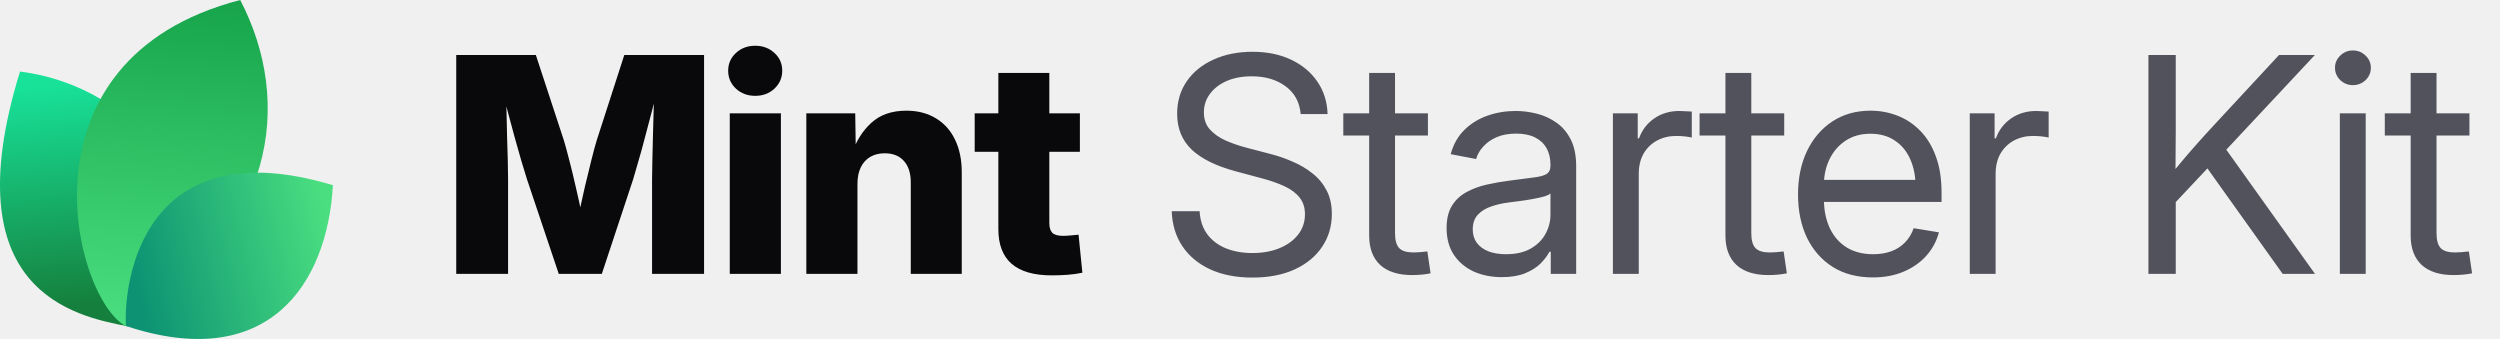
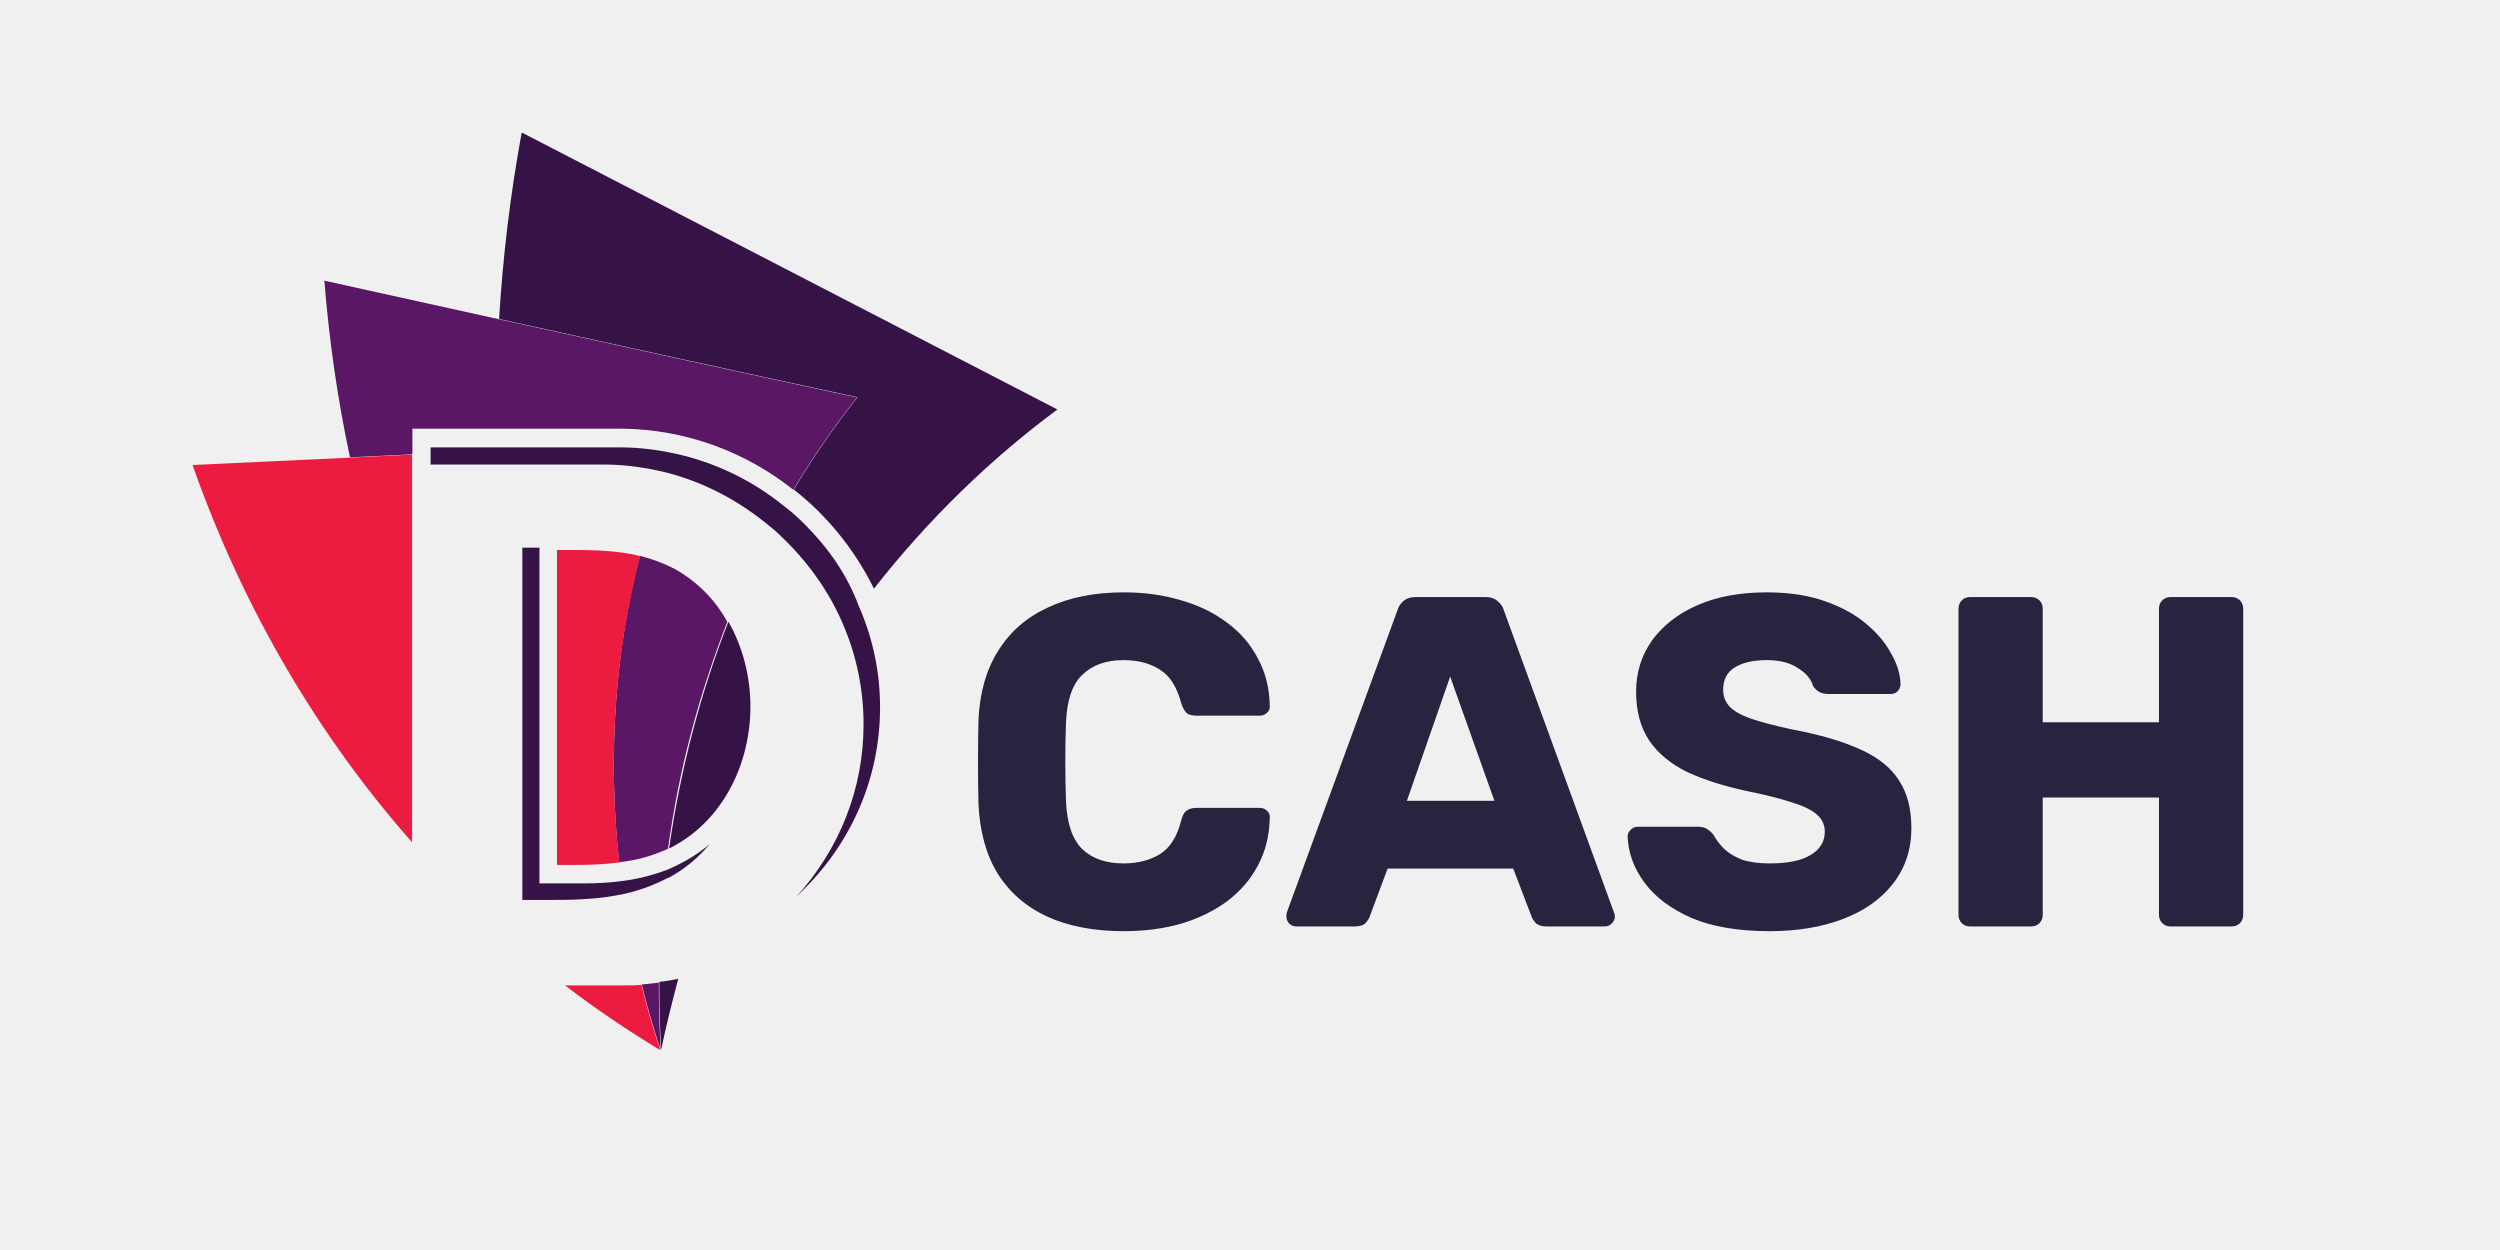
- <svg xmlns="http://www.w3.org/2000/svg" width="177" height="24" viewBox="0 0 177 24" fill="none">
-   <path d="M9.061 23.108C5.268 22.377 -3.391 20.627 1.417 5.064C9.634 6.099 16.973 14.064 9.061 23.108Z" fill="url(#paint0_linear_17557_2020)" />
-   <path d="M8.919 23.094C5.276 21.222 0.784 4.209 17.007 0C20.757 7.193 19.621 16.545 8.919 23.094Z" fill="url(#paint1_linear_17557_2020)" />
-   <path d="M8.914 23.079C8.735 19.882 10.159 9.085 23.57 13.111C23.181 20.123 18.984 26.418 8.914 23.079Z" fill="url(#paint2_linear_17557_2020)" />
-   <path d="M32.301 19.392V3.894H37.938L39.925 9.948C40.036 10.315 40.164 10.787 40.31 11.362C40.462 11.938 40.611 12.552 40.757 13.204C40.91 13.855 41.048 14.483 41.173 15.086C41.305 15.682 41.412 16.192 41.495 16.615H40.695C40.771 16.192 40.871 15.682 40.996 15.086C41.128 14.49 41.267 13.866 41.412 13.214C41.565 12.562 41.714 11.948 41.86 11.373C42.005 10.79 42.133 10.315 42.244 9.948L44.2 3.894H49.848V19.392H46.166V12.704C46.166 12.357 46.173 11.917 46.187 11.383C46.2 10.849 46.214 10.27 46.228 9.646C46.249 9.022 46.266 8.391 46.28 7.753C46.301 7.115 46.311 6.519 46.311 5.964H46.623C46.485 6.561 46.332 7.181 46.166 7.826C45.999 8.471 45.833 9.102 45.666 9.719C45.507 10.336 45.351 10.901 45.198 11.414C45.053 11.928 44.928 12.357 44.824 12.704L42.608 19.392H39.561L37.314 12.704C37.203 12.357 37.072 11.928 36.919 11.414C36.773 10.901 36.614 10.34 36.441 9.729C36.274 9.112 36.104 8.481 35.931 7.836C35.764 7.192 35.608 6.567 35.463 5.964H35.827C35.834 6.512 35.844 7.105 35.858 7.743C35.872 8.374 35.886 9.005 35.9 9.636C35.92 10.26 35.938 10.839 35.952 11.373C35.965 11.907 35.972 12.351 35.972 12.704V19.392H32.301ZM51.668 19.392V8.024H55.288V19.392H51.668ZM53.468 6.786C52.927 6.786 52.473 6.616 52.105 6.276C51.738 5.93 51.554 5.507 51.554 5.007C51.554 4.508 51.738 4.088 52.105 3.749C52.473 3.409 52.927 3.239 53.468 3.239C54.009 3.239 54.463 3.409 54.83 3.749C55.198 4.082 55.382 4.501 55.382 5.007C55.382 5.507 55.198 5.93 54.83 6.276C54.463 6.616 54.009 6.786 53.468 6.786ZM60.708 13.027V19.392H57.088V8.024H60.551L60.593 10.967H60.281C60.593 10.024 61.061 9.268 61.685 8.7C62.309 8.124 63.138 7.836 64.171 7.836C64.975 7.836 65.672 8.017 66.262 8.377C66.851 8.731 67.302 9.234 67.614 9.885C67.933 10.537 68.092 11.307 68.092 12.194V19.392H64.483V12.912C64.483 12.26 64.32 11.754 63.994 11.394C63.675 11.033 63.221 10.853 62.632 10.853C62.25 10.853 61.914 10.936 61.623 11.102C61.332 11.269 61.106 11.515 60.947 11.841C60.787 12.16 60.708 12.555 60.708 13.027ZM76.456 8.024V10.749H69.008V8.024H76.456ZM70.683 5.163H74.292V15.783C74.292 16.102 74.361 16.334 74.5 16.48C74.646 16.625 74.899 16.698 75.259 16.698C75.405 16.698 75.596 16.688 75.831 16.667C76.074 16.646 76.251 16.629 76.362 16.615L76.632 19.309C76.313 19.378 75.963 19.427 75.582 19.455C75.207 19.482 74.836 19.496 74.469 19.496C73.2 19.496 72.25 19.222 71.619 18.674C70.995 18.127 70.683 17.308 70.683 16.22V5.163Z" fill="#09090B" />
-   <path d="M88.667 19.652C87.523 19.652 86.528 19.458 85.682 19.07C84.843 18.681 84.188 18.137 83.716 17.437C83.245 16.736 82.992 15.908 82.957 14.951H84.933C84.968 15.596 85.148 16.14 85.474 16.584C85.8 17.021 86.24 17.354 86.795 17.582C87.35 17.804 87.974 17.915 88.667 17.915C89.388 17.915 90.026 17.801 90.581 17.572C91.143 17.343 91.583 17.024 91.902 16.615C92.228 16.199 92.391 15.717 92.391 15.169C92.391 14.698 92.266 14.306 92.017 13.994C91.767 13.675 91.413 13.408 90.956 13.193C90.498 12.978 89.954 12.787 89.323 12.621L87.502 12.132C86.123 11.765 85.082 11.255 84.382 10.603C83.689 9.944 83.342 9.095 83.342 8.055C83.342 7.174 83.571 6.404 84.028 5.746C84.486 5.087 85.117 4.577 85.921 4.217C86.726 3.849 87.645 3.666 88.678 3.666C89.718 3.666 90.63 3.853 91.413 4.227C92.204 4.602 92.824 5.122 93.275 5.787C93.726 6.446 93.965 7.209 93.993 8.076H92.089C92.013 7.23 91.656 6.574 91.018 6.11C90.387 5.638 89.586 5.403 88.615 5.403C87.95 5.403 87.36 5.513 86.847 5.735C86.341 5.957 85.946 6.262 85.661 6.651C85.377 7.032 85.235 7.469 85.235 7.961C85.235 8.447 85.377 8.849 85.661 9.168C85.946 9.48 86.317 9.74 86.774 9.948C87.232 10.149 87.724 10.319 88.251 10.457L89.884 10.884C90.439 11.023 90.977 11.206 91.496 11.435C92.023 11.657 92.495 11.934 92.911 12.267C93.334 12.593 93.67 12.995 93.92 13.474C94.17 13.945 94.294 14.504 94.294 15.149C94.294 16.015 94.066 16.788 93.608 17.468C93.157 18.148 92.512 18.681 91.673 19.07C90.834 19.458 89.832 19.652 88.667 19.652ZM101.097 8.024V9.594H95.106V8.024H101.097ZM96.937 5.163H98.767V16.521C98.767 17 98.865 17.347 99.059 17.562C99.26 17.77 99.6 17.874 100.078 17.874C100.21 17.874 100.366 17.867 100.546 17.853C100.733 17.832 100.903 17.815 101.056 17.801L101.285 19.351C101.097 19.392 100.886 19.423 100.65 19.444C100.414 19.465 100.189 19.475 99.974 19.475C98.996 19.475 98.244 19.236 97.717 18.758C97.197 18.272 96.937 17.579 96.937 16.677V5.163ZM106.33 19.621C105.595 19.621 104.932 19.489 104.343 19.226C103.754 18.955 103.285 18.564 102.939 18.05C102.592 17.53 102.419 16.896 102.419 16.147C102.419 15.495 102.547 14.965 102.804 14.556C103.06 14.146 103.403 13.828 103.833 13.599C104.263 13.363 104.742 13.186 105.269 13.068C105.796 12.95 106.333 12.857 106.881 12.787C107.574 12.69 108.132 12.617 108.555 12.569C108.978 12.52 109.287 12.441 109.481 12.33C109.675 12.212 109.772 12.014 109.772 11.737V11.654C109.772 11.203 109.679 10.815 109.492 10.489C109.311 10.163 109.041 9.91 108.68 9.729C108.32 9.549 107.872 9.459 107.338 9.459C106.805 9.459 106.34 9.546 105.945 9.719C105.556 9.892 105.241 10.118 104.998 10.395C104.755 10.665 104.593 10.953 104.509 11.258L102.71 10.915C102.897 10.222 103.22 9.65 103.677 9.199C104.135 8.748 104.679 8.412 105.31 8.19C105.941 7.968 106.607 7.857 107.307 7.857C107.8 7.857 108.295 7.92 108.795 8.044C109.301 8.169 109.765 8.381 110.188 8.679C110.611 8.97 110.951 9.369 111.208 9.875C111.464 10.374 111.593 11.005 111.593 11.768V19.392H109.793V17.822H109.7C109.568 18.085 109.363 18.359 109.086 18.643C108.809 18.921 108.444 19.153 107.994 19.34C107.543 19.527 106.988 19.621 106.33 19.621ZM106.621 17.998C107.321 17.998 107.904 17.867 108.368 17.603C108.84 17.333 109.19 16.986 109.419 16.563C109.654 16.133 109.772 15.682 109.772 15.211V13.692C109.703 13.769 109.554 13.841 109.325 13.911C109.096 13.973 108.829 14.032 108.524 14.088C108.226 14.143 107.921 14.192 107.609 14.233C107.304 14.275 107.033 14.309 106.798 14.337C106.354 14.393 105.938 14.49 105.549 14.628C105.168 14.76 104.86 14.954 104.624 15.211C104.388 15.467 104.27 15.811 104.27 16.241C104.27 16.615 104.367 16.934 104.561 17.198C104.762 17.461 105.04 17.662 105.393 17.801C105.747 17.933 106.156 17.998 106.621 17.998ZM114.193 19.392V8.024H115.951V9.792H116.045C116.253 9.209 116.61 8.741 117.116 8.388C117.622 8.034 118.219 7.857 118.905 7.857C119.058 7.857 119.217 7.864 119.384 7.878C119.55 7.885 119.682 7.892 119.779 7.899V9.74C119.716 9.719 119.578 9.695 119.363 9.667C119.155 9.639 118.922 9.625 118.666 9.625C118.174 9.625 117.726 9.733 117.324 9.948C116.922 10.163 116.603 10.471 116.367 10.874C116.138 11.276 116.024 11.758 116.024 12.319V19.392H114.193ZM126.322 8.024V9.594H120.33V8.024H126.322ZM122.161 5.163H123.992V16.521C123.992 17 124.089 17.347 124.283 17.562C124.484 17.77 124.824 17.874 125.302 17.874C125.434 17.874 125.59 17.867 125.77 17.853C125.958 17.832 126.127 17.815 126.28 17.801L126.509 19.351C126.322 19.392 126.11 19.423 125.874 19.444C125.639 19.465 125.413 19.475 125.198 19.475C124.221 19.475 123.468 19.236 122.941 18.758C122.421 18.272 122.161 17.579 122.161 16.677V5.163ZM132.604 19.642C131.502 19.642 130.555 19.396 129.765 18.903C128.974 18.404 128.364 17.714 127.934 16.834C127.511 15.946 127.3 14.927 127.3 13.775C127.3 12.611 127.511 11.584 127.934 10.697C128.364 9.802 128.964 9.102 129.734 8.596C130.51 8.089 131.408 7.836 132.428 7.836C133.1 7.836 133.738 7.954 134.341 8.19C134.952 8.426 135.489 8.783 135.954 9.261C136.425 9.74 136.793 10.343 137.056 11.071C137.327 11.792 137.462 12.645 137.462 13.63V14.296H128.433V12.735H136.463L135.631 13.297C135.631 12.541 135.506 11.876 135.257 11.3C135.007 10.725 134.643 10.277 134.165 9.958C133.686 9.632 133.107 9.469 132.428 9.469C131.748 9.469 131.162 9.632 130.67 9.958C130.177 10.284 129.796 10.725 129.526 11.279C129.262 11.827 129.13 12.441 129.13 13.12V14.046C129.13 14.864 129.273 15.572 129.557 16.168C129.841 16.757 130.243 17.211 130.763 17.53C131.283 17.842 131.901 17.998 132.615 17.998C133.093 17.998 133.523 17.929 133.905 17.79C134.293 17.645 134.619 17.433 134.882 17.156C135.153 16.879 135.354 16.546 135.486 16.157L137.275 16.449C137.108 17.08 136.81 17.634 136.38 18.113C135.95 18.591 135.413 18.966 134.768 19.236C134.123 19.507 133.402 19.642 132.604 19.642ZM139.459 19.392V8.024H141.217V9.792H141.311C141.519 9.209 141.876 8.741 142.382 8.388C142.888 8.034 143.485 7.857 144.171 7.857C144.324 7.857 144.483 7.864 144.649 7.878C144.816 7.885 144.948 7.892 145.045 7.899V9.74C144.982 9.719 144.844 9.695 144.629 9.667C144.421 9.639 144.188 9.625 143.932 9.625C143.439 9.625 142.992 9.733 142.59 9.948C142.188 10.163 141.869 10.471 141.633 10.874C141.404 11.276 141.29 11.758 141.29 12.319V19.392H139.459ZM153.429 14.961V12.715C153.783 12.257 154.136 11.82 154.49 11.404C154.844 10.981 155.204 10.565 155.572 10.156C155.939 9.74 156.314 9.327 156.695 8.918L161.355 3.894H163.893L157.277 10.967H157.184L153.429 14.961ZM152.108 19.392V3.894H154.043V9.241L154.022 12.559L154.043 13.505V19.392H152.108ZM161.615 19.392L155.967 11.477L157.173 9.969L163.903 19.392H161.615ZM165.661 19.392V8.024H167.492V19.392H165.661ZM166.587 6.027C166.24 6.027 165.942 5.909 165.692 5.673C165.443 5.43 165.318 5.139 165.318 4.799C165.318 4.459 165.443 4.172 165.692 3.936C165.942 3.693 166.24 3.572 166.587 3.572C166.934 3.572 167.232 3.693 167.482 3.936C167.731 4.172 167.856 4.459 167.856 4.799C167.856 5.139 167.731 5.43 167.482 5.673C167.232 5.909 166.934 6.027 166.587 6.027ZM174.836 8.024V9.594H168.844V8.024H174.836ZM170.675 5.163H172.506V16.521C172.506 17 172.603 17.347 172.797 17.562C172.998 17.77 173.338 17.874 173.816 17.874C173.948 17.874 174.104 17.867 174.284 17.853C174.472 17.832 174.641 17.815 174.794 17.801L175.023 19.351C174.836 19.392 174.624 19.423 174.388 19.444C174.153 19.465 173.927 19.475 173.712 19.475C172.735 19.475 171.982 19.236 171.455 18.758C170.935 18.272 170.675 17.579 170.675 16.677V5.163Z" fill="#52525C" />
+ <svg xmlns="http://www.w3.org/2000/svg" width="170" height="85" viewBox="0 0 170 85" fill="none">
+   <g clip-path="url(#clip0_572_5966)">
+     <mask id="mask0_572_5966" style="mask-type:luminance" maskUnits="userSpaceOnUse" x="13" y="9" width="64" height="125">
+       <path d="M13.115 133.771H76.025V9.023H13.115V133.771Z" fill="white" />
+     </mask>
+     <g mask="url(#mask0_572_5966)">
+       <path d="M43.636 66.946C44.01 68.443 44.426 69.898 44.925 71.395C44.842 69.857 44.8 68.318 44.8 66.821C44.426 66.863 44.052 66.905 43.636 66.946ZM33.906 21.704C29.955 20.831 26.005 19.958 22.055 19.085C22.387 23.201 22.97 27.235 23.801 31.102C25.215 31.019 26.629 30.977 28.043 30.894V29.148C29.955 29.148 31.868 29.148 33.781 29.148C36.609 29.148 39.436 29.148 42.264 29.148C46.63 29.189 50.705 30.728 53.949 33.306C55.279 31.061 56.734 28.981 58.273 27.027C50.164 25.28 42.014 23.492 33.906 21.704ZM45.923 38.712C45.133 38.296 44.343 38.005 43.511 37.797C41.848 44.2 41.307 51.27 42.097 58.63C43.262 58.505 44.343 58.214 45.424 57.715C46.172 52.226 47.586 47.07 49.458 42.288C48.667 40.832 47.462 39.585 45.923 38.712Z" fill="#591765" />
+     </g>
+     <mask id="mask1_572_5966" style="mask-type:luminance" maskUnits="userSpaceOnUse" x="13" y="9" width="64" height="125">
+       <path d="M13.092 133.788H76.002V9.041H13.092V133.788Z" fill="white" />
+     </mask>
+     <g mask="url(#mask1_572_5966)">
+       <path d="M23.779 31.12C25.192 31.037 26.606 30.995 28.02 30.912V45.133V57.275C21.782 50.206 16.585 41.557 13.092 31.619C16.668 31.452 20.202 31.286 23.779 31.12ZM44.902 71.413C44.403 69.916 43.988 68.461 43.613 66.964C43.281 67.005 42.948 67.005 42.615 67.005C42.491 67.005 42.366 67.005 42.2 67.005C41.784 67.005 41.368 67.005 40.952 67.005C40.12 67.005 39.289 67.005 38.416 67.005C40.536 68.627 42.699 70.082 44.902 71.413ZM42.116 58.647C41.285 51.287 41.867 44.218 43.53 37.814C41.701 37.357 39.788 37.399 37.875 37.399V54.863V58.814C38.332 58.814 38.748 58.814 39.206 58.814C40.162 58.814 41.16 58.772 42.116 58.647Z" fill="#EC1C41" />
+     </g>
+     <mask id="mask2_572_5966" style="mask-type:luminance" maskUnits="userSpaceOnUse" x="13" y="9" width="64" height="125">
+       <path d="M13.148 133.754H76.059V9.006H13.148V133.754Z" fill="white" />
+     </mask>
+     <g mask="url(#mask2_572_5966)">
+       <path d="M45.498 57.701C45.665 57.618 45.831 57.535 45.956 57.452C49.282 55.581 51.029 51.797 51.029 48.054C51.029 46.058 50.53 44.02 49.532 42.274C47.661 47.056 46.288 52.212 45.498 57.701ZM44.958 71.382C45.291 69.76 45.706 68.138 46.122 66.558C45.706 66.641 45.291 66.725 44.833 66.766C44.833 68.305 44.875 69.843 44.958 71.382ZM35.477 9.008C34.687 13.291 34.188 17.532 33.938 21.691C42.047 23.479 50.197 25.267 58.306 27.013C56.767 28.968 55.312 31.047 53.981 33.292C56.268 35.08 58.139 37.409 59.429 40.029C63.171 35.247 67.412 31.172 71.903 27.845C59.761 21.566 47.619 15.287 35.477 9.008ZM54.73 35.663C54.272 35.205 53.815 34.789 53.316 34.415C51.112 32.627 48.575 31.421 45.873 30.839C44.708 30.589 43.461 30.423 42.255 30.423C41.049 30.423 39.802 30.423 38.596 30.423C38.221 30.423 37.889 30.423 37.515 30.423C36.267 30.423 35.02 30.423 33.814 30.423C33.481 30.423 33.148 30.423 32.774 30.423C31.61 30.423 30.446 30.423 29.281 30.423V30.839V31.587C30.071 31.587 30.82 31.587 31.61 31.587C32.358 31.587 33.107 31.587 33.814 31.587C34.645 31.587 35.477 31.587 36.309 31.587C37.889 31.587 39.469 31.587 41.049 31.587C42.505 31.587 43.918 31.795 45.291 32.128C47.91 32.793 50.322 34.082 52.443 35.87C52.817 36.161 53.15 36.494 53.482 36.827C55.187 38.532 56.518 40.486 57.391 42.607C58.264 44.686 58.722 46.931 58.722 49.26C58.722 53.626 57.1 57.743 54.106 61.028C54.272 60.861 54.439 60.695 54.605 60.529C58.015 57.161 59.844 52.753 59.844 48.096C59.844 45.684 59.345 43.355 58.389 41.193C57.641 39.155 56.352 37.284 54.73 35.663ZM45.332 59.157C44.334 59.531 43.336 59.78 42.338 59.905C41.423 60.03 40.55 60.071 39.718 60.071C39.303 60.071 38.928 60.071 38.554 60.071H36.683V50.383V37.243H35.519V45.185V59.448V61.194H36.683H37.39C38.263 61.194 39.178 61.194 40.134 61.111C40.883 61.069 41.673 60.945 42.463 60.778C43.419 60.57 44.334 60.238 45.249 59.78C45.332 59.739 45.374 59.697 45.457 59.697C46.538 59.115 47.494 58.325 48.285 57.368C47.785 57.826 47.203 58.2 46.621 58.533C46.164 58.782 45.748 58.99 45.332 59.157Z" fill="#361347" />
+     </g>
+   </g>
+   <path d="M76.424 63.32C74.397 63.32 72.659 62.989 71.208 62.328C69.779 61.667 68.659 60.696 67.848 59.416C67.059 58.136 66.621 56.547 66.536 54.648C66.515 53.773 66.504 52.835 66.504 51.832C66.504 50.829 66.515 49.869 66.536 48.952C66.621 47.096 67.069 45.528 67.88 44.248C68.691 42.947 69.821 41.965 71.272 41.304C72.723 40.621 74.44 40.28 76.424 40.28C77.832 40.28 79.133 40.461 80.328 40.824C81.523 41.165 82.568 41.677 83.464 42.36C84.36 43.021 85.053 43.832 85.544 44.792C86.056 45.731 86.323 46.797 86.344 47.992C86.365 48.184 86.301 48.344 86.152 48.472C86.024 48.6 85.864 48.664 85.672 48.664H81.352C81.075 48.664 80.861 48.611 80.712 48.504C80.563 48.376 80.435 48.152 80.328 47.832C80.029 46.701 79.539 45.933 78.856 45.528C78.195 45.101 77.373 44.888 76.392 44.888C75.219 44.888 74.291 45.219 73.608 45.88C72.925 46.52 72.552 47.597 72.488 49.112C72.424 50.861 72.424 52.653 72.488 54.488C72.552 56.003 72.925 57.091 73.608 57.752C74.291 58.392 75.219 58.712 76.392 58.712C77.373 58.712 78.205 58.499 78.888 58.072C79.571 57.645 80.051 56.877 80.328 55.768C80.413 55.448 80.531 55.235 80.68 55.128C80.851 55 81.075 54.936 81.352 54.936H85.672C85.864 54.936 86.024 55 86.152 55.128C86.301 55.256 86.365 55.416 86.344 55.608C86.323 56.803 86.056 57.88 85.544 58.84C85.053 59.779 84.36 60.589 83.464 61.272C82.568 61.933 81.523 62.445 80.328 62.808C79.133 63.149 77.832 63.32 76.424 63.32ZM88.147 63C87.977 63 87.817 62.936 87.668 62.808C87.54 62.659 87.475 62.499 87.475 62.328C87.475 62.221 87.486 62.125 87.507 62.04L95.028 41.496C95.091 41.261 95.219 41.059 95.412 40.888C95.625 40.696 95.913 40.6 96.275 40.6H101.012C101.374 40.6 101.652 40.696 101.844 40.888C102.057 41.059 102.196 41.261 102.26 41.496L109.748 62.04C109.79 62.125 109.812 62.221 109.812 62.328C109.812 62.499 109.737 62.659 109.588 62.808C109.46 62.936 109.3 63 109.108 63H105.172C104.852 63 104.606 62.925 104.436 62.776C104.286 62.605 104.19 62.456 104.148 62.328L102.9 59.064H94.356L93.139 62.328C93.097 62.456 93.001 62.605 92.852 62.776C92.702 62.925 92.446 63 92.084 63H88.147ZM95.668 54.456H101.62L98.612 46.008L95.668 54.456ZM120.342 63.32C118.209 63.32 116.438 63.021 115.03 62.424C113.622 61.805 112.555 61.005 111.83 60.024C111.105 59.043 110.721 57.997 110.678 56.888C110.678 56.717 110.742 56.568 110.87 56.44C111.019 56.291 111.19 56.216 111.382 56.216H115.414C115.713 56.216 115.937 56.269 116.086 56.376C116.257 56.483 116.406 56.621 116.534 56.792C116.705 57.112 116.939 57.421 117.238 57.72C117.558 58.019 117.963 58.264 118.454 58.456C118.966 58.627 119.595 58.712 120.342 58.712C121.579 58.712 122.507 58.52 123.126 58.136C123.766 57.752 124.086 57.229 124.086 56.568C124.086 56.099 123.915 55.715 123.574 55.416C123.233 55.096 122.678 54.819 121.91 54.584C121.163 54.328 120.161 54.072 118.902 53.816C117.281 53.475 115.894 53.037 114.742 52.504C113.611 51.949 112.747 51.235 112.15 50.36C111.553 49.464 111.254 48.355 111.254 47.032C111.254 45.731 111.617 44.568 112.342 43.544C113.089 42.52 114.123 41.72 115.446 41.144C116.769 40.568 118.337 40.28 120.15 40.28C121.622 40.28 122.913 40.472 124.022 40.856C125.153 41.24 126.102 41.752 126.87 42.392C127.638 43.032 128.214 43.715 128.598 44.44C129.003 45.144 129.217 45.837 129.238 46.52C129.238 46.691 129.174 46.851 129.046 47C128.918 47.128 128.758 47.192 128.566 47.192H124.342C124.107 47.192 123.905 47.149 123.734 47.064C123.563 46.979 123.414 46.84 123.286 46.648C123.158 46.179 122.817 45.773 122.262 45.432C121.729 45.069 121.025 44.888 120.15 44.888C119.211 44.888 118.475 45.059 117.942 45.4C117.43 45.72 117.174 46.221 117.174 46.904C117.174 47.331 117.313 47.704 117.59 48.024C117.889 48.344 118.369 48.621 119.03 48.856C119.713 49.091 120.641 49.336 121.814 49.592C123.755 49.955 125.323 50.413 126.518 50.968C127.713 51.501 128.587 52.205 129.142 53.08C129.697 53.933 129.974 55.011 129.974 56.312C129.974 57.763 129.558 59.021 128.726 60.088C127.915 61.133 126.785 61.933 125.334 62.488C123.883 63.043 122.219 63.32 120.342 63.32ZM133.978 63C133.743 63 133.551 62.925 133.402 62.776C133.252 62.627 133.178 62.435 133.178 62.2V41.4C133.178 41.165 133.252 40.973 133.402 40.824C133.551 40.675 133.743 40.6 133.978 40.6H138.106C138.34 40.6 138.532 40.675 138.682 40.824C138.831 40.973 138.906 41.165 138.906 41.4V49.112H146.81V41.4C146.81 41.165 146.884 40.973 147.034 40.824C147.183 40.675 147.375 40.6 147.61 40.6H151.738C151.972 40.6 152.164 40.675 152.314 40.824C152.463 40.973 152.538 41.165 152.538 41.4V62.2C152.538 62.435 152.463 62.627 152.314 62.776C152.164 62.925 151.972 63 151.738 63H147.61C147.375 63 147.183 62.925 147.034 62.776C146.884 62.627 146.81 62.435 146.81 62.2V54.232H138.906V62.2C138.906 62.435 138.831 62.627 138.682 62.776C138.532 62.925 138.34 63 138.106 63H133.978Z" fill="#2A233F" />
  <defs>
-     <linearGradient id="paint0_linear_17557_2020" x1="3.776" y1="5.916" x2="5.232" y2="21.559" gradientUnits="userSpaceOnUse">
-       <stop stop-color="#18E299" />
-       <stop offset="1" stop-color="#15803D" />
-     </linearGradient>
-     <linearGradient id="paint1_linear_17557_2020" x1="12.171" y1="-0.718" x2="10.19" y2="22.983" gradientUnits="userSpaceOnUse">
-       <stop stop-color="#16A34A" />
-       <stop offset="1" stop-color="#4ADE80" />
-     </linearGradient>
-     <linearGradient id="paint2_linear_17557_2020" x1="23.133" y1="15.353" x2="9.338" y2="18.52" gradientUnits="userSpaceOnUse">
-       <stop stop-color="#4ADE80" />
-       <stop offset="1" stop-color="#0D9373" />
-     </linearGradient>
+     <clipPath id="clip0_572_5966">
+       <rect width="85" height="85" fill="white" />
+     </clipPath>
  </defs>
</svg>
